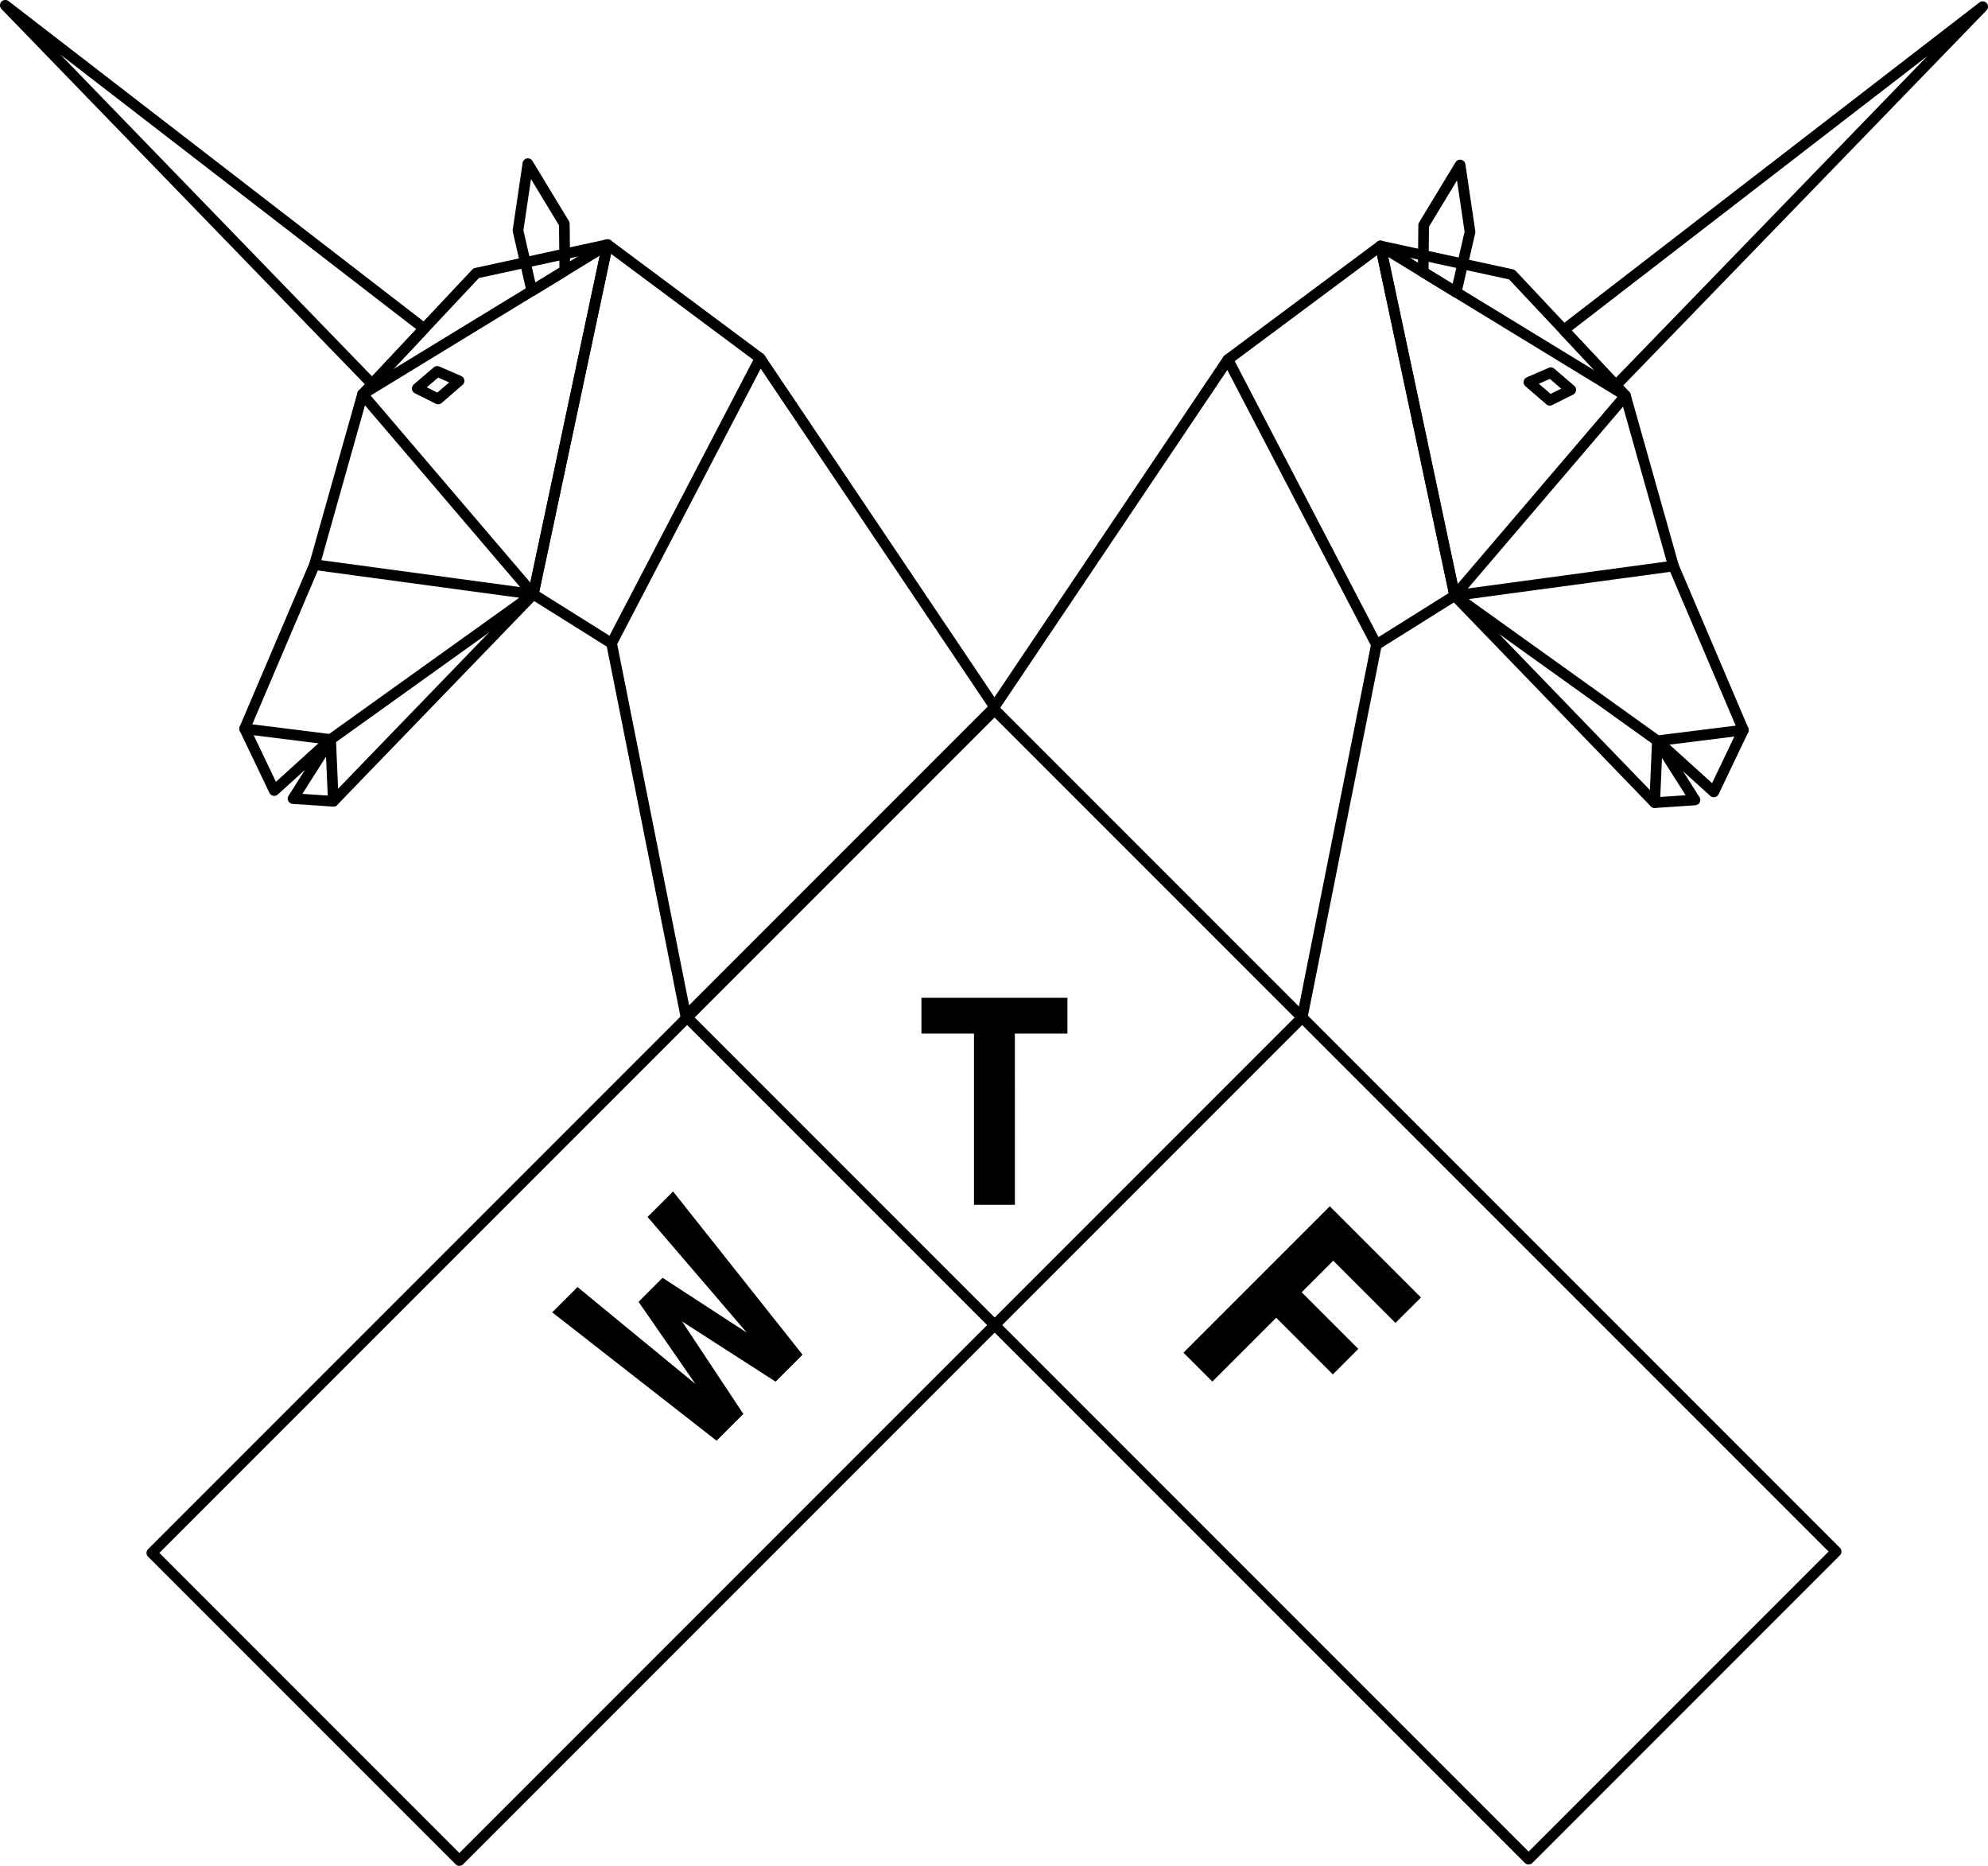
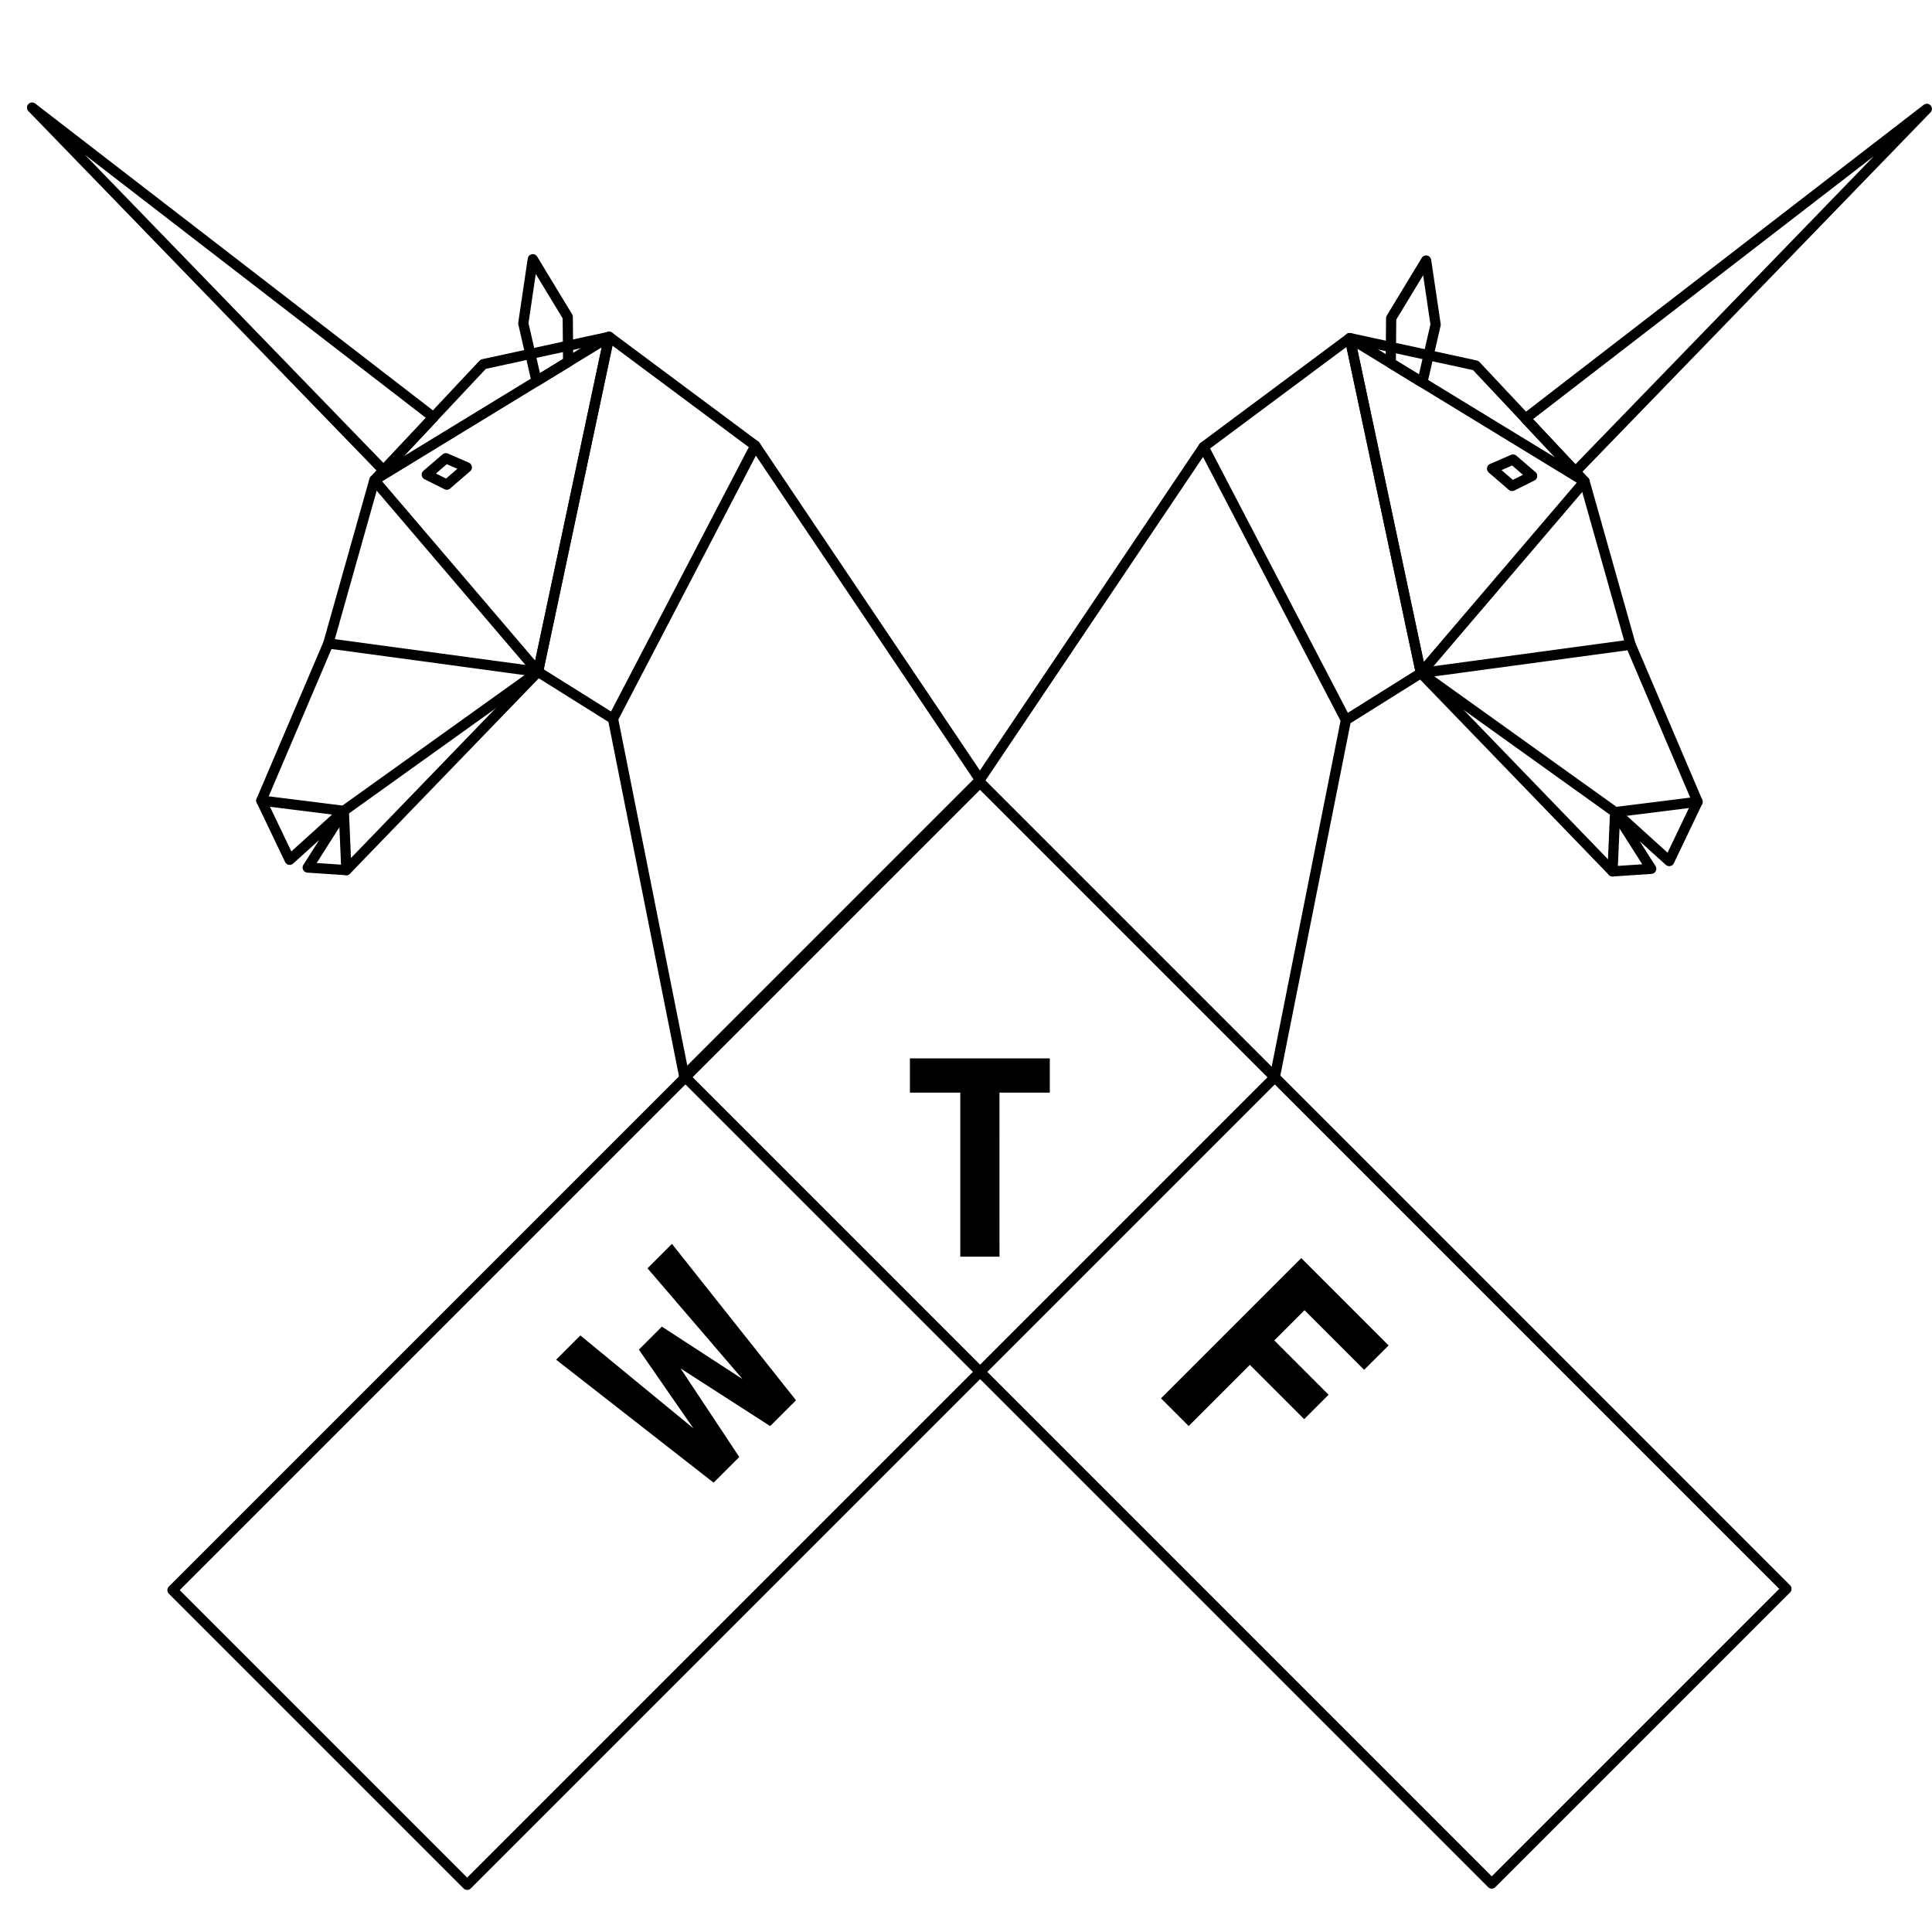
- <svg xmlns="http://www.w3.org/2000/svg" width="49.409mm" height="46.361mm" viewBox="0 0 49.409 46.361" version="1.1" id="svg8">
+ <svg xmlns="http://www.w3.org/2000/svg" width="512" height="512" viewBox="0 0 135.467 135.467" version="1.1" id="svg8">
  <defs id="defs2" />
-   <g id="layer1" transform="translate(-14.27496,-106.4381)">
-     <path id="path3779" d="m 31.32,131.686 -1.845,-9.263 -1.945,-1.219 -4.97,5.144 -1.002,-0.067 0.935,-1.47 -1.403,1.27 -0.735,-1.537 1.737,-4.076 1.194,-4.235 2.823,-3.007 3.266,-0.71 3.792,2.823 5.83,8.67" style="fill:none;stroke:#000000;stroke-width:0.265;stroke-linecap:round;stroke-linejoin:round;stroke-miterlimit:4;stroke-dasharray:none;stroke-opacity:1" />
-     <path id="path3781" d="m 24.817,114.602 -10.41,-8.032 9.116,9.411 z" style="fill:none;stroke:#000000;stroke-width:0.265;stroke-linecap:round;stroke-linejoin:round;stroke-miterlimit:4;stroke-dasharray:none;stroke-opacity:1" />
-     <path id="path3783" d="m 28.312,113.166 -0.011,-1.166 -0.906,-1.495 -0.246,1.662 0.344,1.5 z" style="fill:none;stroke:#000000;stroke-width:0.265;stroke-linecap:round;stroke-linejoin:round;stroke-miterlimit:4;stroke-dasharray:none;stroke-opacity:1" />
-     <path id="path3785" d="m 27.529,121.204 -4.244,-4.97 6.089,-3.717 z" style="fill:none;stroke:#000000;stroke-width:0.265;stroke-linecap:round;stroke-linejoin:round;stroke-miterlimit:4;stroke-dasharray:none;stroke-opacity:1" />
-     <path id="path3787" d="m 25.684,115.902 -0.543,-0.236 -0.496,0.425 0.52,0.26 z" style="fill:none;stroke:#000000;stroke-width:0.265;stroke-linecap:round;stroke-linejoin:round;stroke-miterlimit:4;stroke-dasharray:none;stroke-opacity:1" />
-     <path id="path3789" d="m 22.492,124.812 -2.138,-0.267" style="fill:none;stroke:#000000;stroke-width:0.265;stroke-linecap:round;stroke-linejoin:round;stroke-miterlimit:4;stroke-dasharray:none;stroke-opacity:1" />
-     <path id="path3791" d="m 22.559,126.348 -0.067,-1.537 5.037,-3.607 -5.438,-0.736" style="fill:none;stroke:#000000;stroke-width:0.265;stroke-linecap:round;stroke-linejoin:round;stroke-miterlimit:4;stroke-dasharray:none;stroke-opacity:1" />
-     <path id="path3793" d="m 29.374,112.517 -1.845,8.687" style="fill:none;stroke:#000000;stroke-width:0.265;stroke-linecap:round;stroke-linejoin:round;stroke-miterlimit:4;stroke-dasharray:none;stroke-opacity:1" />
-     <path id="path3795" d="m 33.166,115.34 -3.692,7.083" style="fill:none;stroke:#000000;stroke-width:0.265;stroke-linecap:round;stroke-linejoin:round;stroke-miterlimit:4;stroke-dasharray:none;stroke-opacity:1" />
-     <rect transform="matrix(-0.7071068,-0.7071068,-0.7071068,0.7071068,0,0)" y="60.161" x="-144.886" height="10.809" width="29.624" id="rect3797" style="fill:none;stroke:#000000;stroke-width:0.265;stroke-linecap:round;stroke-linejoin:round;stroke-miterlimit:4;stroke-dasharray:none" />
-     <path style="fill:none;stroke:#000000;stroke-width:0.265;stroke-linecap:round;stroke-linejoin:round;stroke-miterlimit:4;stroke-dasharray:none;stroke-opacity:1" d="m 46.639,131.72 1.845,-9.263 1.945,-1.219 4.97,5.144 1.002,-0.067 -0.935,-1.47 1.403,1.27 0.735,-1.537 -1.737,-4.076 -1.194,-4.235 -2.823,-3.007 -3.266,-0.71 -3.792,2.823 -5.83,8.67" id="path3855" />
-     <path style="fill:none;stroke:#000000;stroke-width:0.265;stroke-linecap:round;stroke-linejoin:round;stroke-miterlimit:4;stroke-dasharray:none;stroke-opacity:1" d="m 53.141,114.636 10.41,-8.032 -9.116,9.411 z" id="path3857" />
-     <path style="fill:none;stroke:#000000;stroke-width:0.265;stroke-linecap:round;stroke-linejoin:round;stroke-miterlimit:4;stroke-dasharray:none;stroke-opacity:1" d="m 49.647,113.199 0.011,-1.166 0.906,-1.495 0.246,1.662 -0.344,1.5 z" id="path3859" />
-     <path style="fill:none;stroke:#000000;stroke-width:0.265;stroke-linecap:round;stroke-linejoin:round;stroke-miterlimit:4;stroke-dasharray:none;stroke-opacity:1" d="m 50.43,121.238 4.244,-4.97 -6.089,-3.717 z" id="path3861" />
-     <path style="fill:none;stroke:#000000;stroke-width:0.265;stroke-linecap:round;stroke-linejoin:round;stroke-miterlimit:4;stroke-dasharray:none;stroke-opacity:1" d="m 52.818,115.699 0.496,0.425 -0.52,0.26 -0.52,-0.449 z" id="path3863" />
-     <path style="fill:none;stroke:#000000;stroke-width:0.265;stroke-linecap:round;stroke-linejoin:round;stroke-miterlimit:4;stroke-dasharray:none;stroke-opacity:1" d="m 55.467,124.845 2.138,-0.267" id="path3865" />
-     <path style="fill:none;stroke:#000000;stroke-width:0.265;stroke-linecap:round;stroke-linejoin:round;stroke-miterlimit:4;stroke-dasharray:none;stroke-opacity:1" d="m 55.4,126.382 0.067,-1.537 -5.037,-3.607 5.438,-0.736" id="path3867" />
-     <path style="fill:none;stroke:#000000;stroke-width:0.265;stroke-linecap:round;stroke-linejoin:round;stroke-miterlimit:4;stroke-dasharray:none;stroke-opacity:1" d="m 48.584,112.551 1.845,8.687" id="path3869" />
-     <path style="fill:none;stroke:#000000;stroke-width:0.265;stroke-linecap:round;stroke-linejoin:round;stroke-miterlimit:4;stroke-dasharray:none;stroke-opacity:1" d="m 44.793,115.374 3.692,7.083" id="path3871" />
-     <rect style="fill:none;stroke:#000000;stroke-width:0.265;stroke-linecap:round;stroke-linejoin:round;stroke-miterlimit:4;stroke-dasharray:none" id="rect3873" width="29.624" height="10.809" x="-89.785" y="115.31" transform="rotate(-45)" />
-     <g aria-label="W" style="font-style:normal;font-variant:normal;font-weight:bold;font-stretch:normal;font-size:10.583px;line-height:1.25;font-family:'DejaVu Sans Mono';-inkscape-font-specification:'DejaVu Sans Mono Bold';letter-spacing:0px;word-spacing:0px;fill:#000000;fill-opacity:1;stroke:none;stroke-width:0.265" id="text4686" transform="rotate(-45,31.04485,139.347)">
+   <g id="layer1" transform="translate(-14.27496,-17.33273)">
+     <path id="path3779" d="M 62.245,92.773 57.257,67.73 51.998,64.436 38.561,78.343 l -2.71,-0.181 2.529,-3.974 -3.793,3.432 -1.987,-4.155 4.696,-11.019 3.229,-11.448 7.632,-8.129 8.828,-1.919 10.251,7.632 15.76,23.437" style="fill:none;stroke:#000000;stroke-width:0.716;stroke-linecap:round;stroke-linejoin:round;stroke-miterlimit:4;stroke-dasharray:none;stroke-opacity:1" />
+     <path id="path3781" d="M 44.667,46.589 16.524,24.875 41.168,50.315 Z" style="fill:none;stroke:#000000;stroke-width:0.716;stroke-linecap:round;stroke-linejoin:round;stroke-miterlimit:4;stroke-dasharray:none;stroke-opacity:1" />
+     <path id="path3783" d="m 54.113,42.705 -0.03,-3.153 -2.45,-4.042 -0.666,4.493 0.931,4.054 z" style="fill:none;stroke:#000000;stroke-width:0.716;stroke-linecap:round;stroke-linejoin:round;stroke-miterlimit:4;stroke-dasharray:none;stroke-opacity:1" />
+     <path id="path3785" d="M 51.998,64.436 40.526,50.999 56.986,40.951 Z" style="fill:none;stroke:#000000;stroke-width:0.716;stroke-linecap:round;stroke-linejoin:round;stroke-miterlimit:4;stroke-dasharray:none;stroke-opacity:1" />
+     <path id="path3787" d="m 47.009,50.102 -1.469,-0.639 -1.341,1.15 1.405,0.703 z" style="fill:none;stroke:#000000;stroke-width:0.716;stroke-linecap:round;stroke-linejoin:round;stroke-miterlimit:4;stroke-dasharray:none;stroke-opacity:1" />
+     <path id="path3789" d="M 38.381,74.188 32.6,73.465" style="fill:none;stroke:#000000;stroke-width:0.716;stroke-linecap:round;stroke-linejoin:round;stroke-miterlimit:4;stroke-dasharray:none;stroke-opacity:1" />
+     <path id="path3791" d="M 38.561,78.343 38.381,74.188 51.998,64.436 37.297,62.447" style="fill:none;stroke:#000000;stroke-width:0.716;stroke-linecap:round;stroke-linejoin:round;stroke-miterlimit:4;stroke-dasharray:none;stroke-opacity:1" />
+     <path id="path3793" d="M 56.986,40.951 51.998,64.436" style="fill:none;stroke:#000000;stroke-width:0.716;stroke-linecap:round;stroke-linejoin:round;stroke-miterlimit:4;stroke-dasharray:none;stroke-opacity:1" />
+     <path id="path3795" d="M 67.237,48.583 57.257,67.73" style="fill:none;stroke:#000000;stroke-width:0.716;stroke-linecap:round;stroke-linejoin:round;stroke-miterlimit:4;stroke-dasharray:none;stroke-opacity:1" />
+     <rect transform="matrix(-0.7071068,-0.7071068,-0.7071068,0.7071068,0,0)" y="-7.634" x="-189.699" height="29.221" width="80.085" id="rect3797" style="fill:none;stroke:#000000;stroke-width:0.716;stroke-linecap:round;stroke-linejoin:round;stroke-miterlimit:4;stroke-dasharray:none" />
+     <path style="fill:none;stroke:#000000;stroke-width:0.716;stroke-linecap:round;stroke-linejoin:round;stroke-miterlimit:4;stroke-dasharray:none;stroke-opacity:1" d="m 103.66,92.863 4.988,-25.043 5.259,-3.295 13.437,13.907 2.709,-0.181 -2.529,-3.974 3.793,3.432 1.987,-4.155 -4.696,-11.019 -3.229,-11.448 -7.632,-8.129 -8.828,-1.919 -10.251,7.632 -15.76,23.437" id="path3855" />
+     <path style="fill:none;stroke:#000000;stroke-width:0.716;stroke-linecap:round;stroke-linejoin:round;stroke-miterlimit:4;stroke-dasharray:none;stroke-opacity:1" d="M 121.238,46.679 149.38,24.965 124.736,50.406 Z" id="path3857" />
+     <path style="fill:none;stroke:#000000;stroke-width:0.716;stroke-linecap:round;stroke-linejoin:round;stroke-miterlimit:4;stroke-dasharray:none;stroke-opacity:1" d="m 111.791,42.795 0.03,-3.153 2.45,-4.042 0.666,4.493 -0.931,4.054 z" id="path3859" />
+     <path style="fill:none;stroke:#000000;stroke-width:0.716;stroke-linecap:round;stroke-linejoin:round;stroke-miterlimit:4;stroke-dasharray:none;stroke-opacity:1" d="M 113.906,64.526 125.379,51.09 108.918,41.042 Z" id="path3861" />
+     <path style="fill:none;stroke:#000000;stroke-width:0.716;stroke-linecap:round;stroke-linejoin:round;stroke-miterlimit:4;stroke-dasharray:none;stroke-opacity:1" d="m 120.364,49.554 1.341,1.15 -1.405,0.703 -1.405,-1.213 z" id="path3863" />
+     <path style="fill:none;stroke:#000000;stroke-width:0.716;stroke-linecap:round;stroke-linejoin:round;stroke-miterlimit:4;stroke-dasharray:none;stroke-opacity:1" d="m 127.524,74.278 5.78,-0.723" id="path3865" />
+     <path style="fill:none;stroke:#000000;stroke-width:0.716;stroke-linecap:round;stroke-linejoin:round;stroke-miterlimit:4;stroke-dasharray:none;stroke-opacity:1" d="m 127.343,78.433 0.181,-4.155 -13.617,-9.752 14.701,-1.989" id="path3867" />
+     <path style="fill:none;stroke:#000000;stroke-width:0.716;stroke-linecap:round;stroke-linejoin:round;stroke-miterlimit:4;stroke-dasharray:none;stroke-opacity:1" d="m 108.918,41.042 4.988,23.484" id="path3869" />
+     <path style="fill:none;stroke:#000000;stroke-width:0.716;stroke-linecap:round;stroke-linejoin:round;stroke-miterlimit:4;stroke-dasharray:none;stroke-opacity:1" d="m 98.667,48.674 9.98,19.147" id="path3871" />
+     <rect style="fill:none;stroke:#000000;stroke-width:0.716;stroke-linecap:round;stroke-linejoin:round;stroke-miterlimit:4;stroke-dasharray:none" id="rect3873" width="80.085" height="29.221" x="-72.451" y="109.742" transform="rotate(-45)" />
+     <g aria-label="W" style="font-style:normal;font-variant:normal;font-weight:bold;font-stretch:normal;font-size:10.583px;line-height:1.25;font-family:'DejaVu Sans Mono';-inkscape-font-specification:'DejaVu Sans Mono Bold';letter-spacing:0px;word-spacing:0px;fill:#000000;fill-opacity:1;stroke:none;stroke-width:0.265" id="text4686" transform="matrix(1.91159,-1.91159,1.91159,1.91159,-264.2176,-93.54637)">
      <path d="m 29.104,136.981 h 0.889 l 0.369,3.776 0.444,-2.443 h 0.844 l 0.517,2.443 0.289,-3.776 h 0.896 l -0.593,5.144 h -0.947 l -0.586,-2.701 -0.548,2.701 h -0.941 z" style="font-size:7.056px;stroke-width:0.265" id="path4708" />
    </g>
-     <g aria-label="F" style="font-style:normal;font-variant:normal;font-weight:bold;font-stretch:normal;font-size:10.583px;line-height:1.25;font-family:'DejaVu Sans Mono';-inkscape-font-specification:'DejaVu Sans Mono Bold';letter-spacing:0px;word-spacing:0px;fill:#000000;fill-opacity:1;stroke:none;stroke-width:0.265" id="text4690" transform="rotate(45,46.66475,139.3037)">
+     <g aria-label="F" style="font-style:normal;font-variant:normal;font-weight:bold;font-stretch:normal;font-size:10.583px;line-height:1.25;font-family:'DejaVu Sans Mono';-inkscape-font-specification:'DejaVu Sans Mono Bold';letter-spacing:0px;word-spacing:0px;fill:#000000;fill-opacity:1;stroke:none;stroke-width:0.265" id="text4690" transform="matrix(1.91159,1.91159,-1.91159,1.91159,280.8163,-242.1296)">
      <path d="M 48.29,137.687 H 46.103 v 1.109 h 1.991 v 0.896 H 46.103 v 2.243 h -1.016 v -5.144 h 3.204 z" style="font-size:7.056px;stroke-width:0.265" id="path4714" />
    </g>
-     <g aria-label="T" style="font-style:normal;font-variant:normal;font-weight:bold;font-stretch:normal;font-size:10.583px;line-height:1.25;font-family:'DejaVu Sans Mono';-inkscape-font-specification:'DejaVu Sans Mono Bold';letter-spacing:0px;word-spacing:0px;fill:#000000;fill-opacity:1;stroke:none;stroke-width:0.265" id="text4694" transform="translate(0.0140894,1.998952)">
+     <g aria-label="T" style="font-style:normal;font-variant:normal;font-weight:bold;font-stretch:normal;font-size:10.583px;line-height:1.25;font-family:'DejaVu Sans Mono';-inkscape-font-specification:'DejaVu Sans Mono Bold';letter-spacing:0px;word-spacing:0px;fill:#000000;fill-opacity:1;stroke:none;stroke-width:0.265" id="text4694" transform="matrix(2.703397,0,0,2.703397,-22.38665,-257.8233)">
      <path d="M 39.485,134.376 H 38.468 v -4.255 h -1.306 v -0.889 h 3.628 v 0.889 h -1.306 z" style="font-size:7.056px;stroke-width:0.265" id="path4711" />
    </g>
  </g>
</svg>
